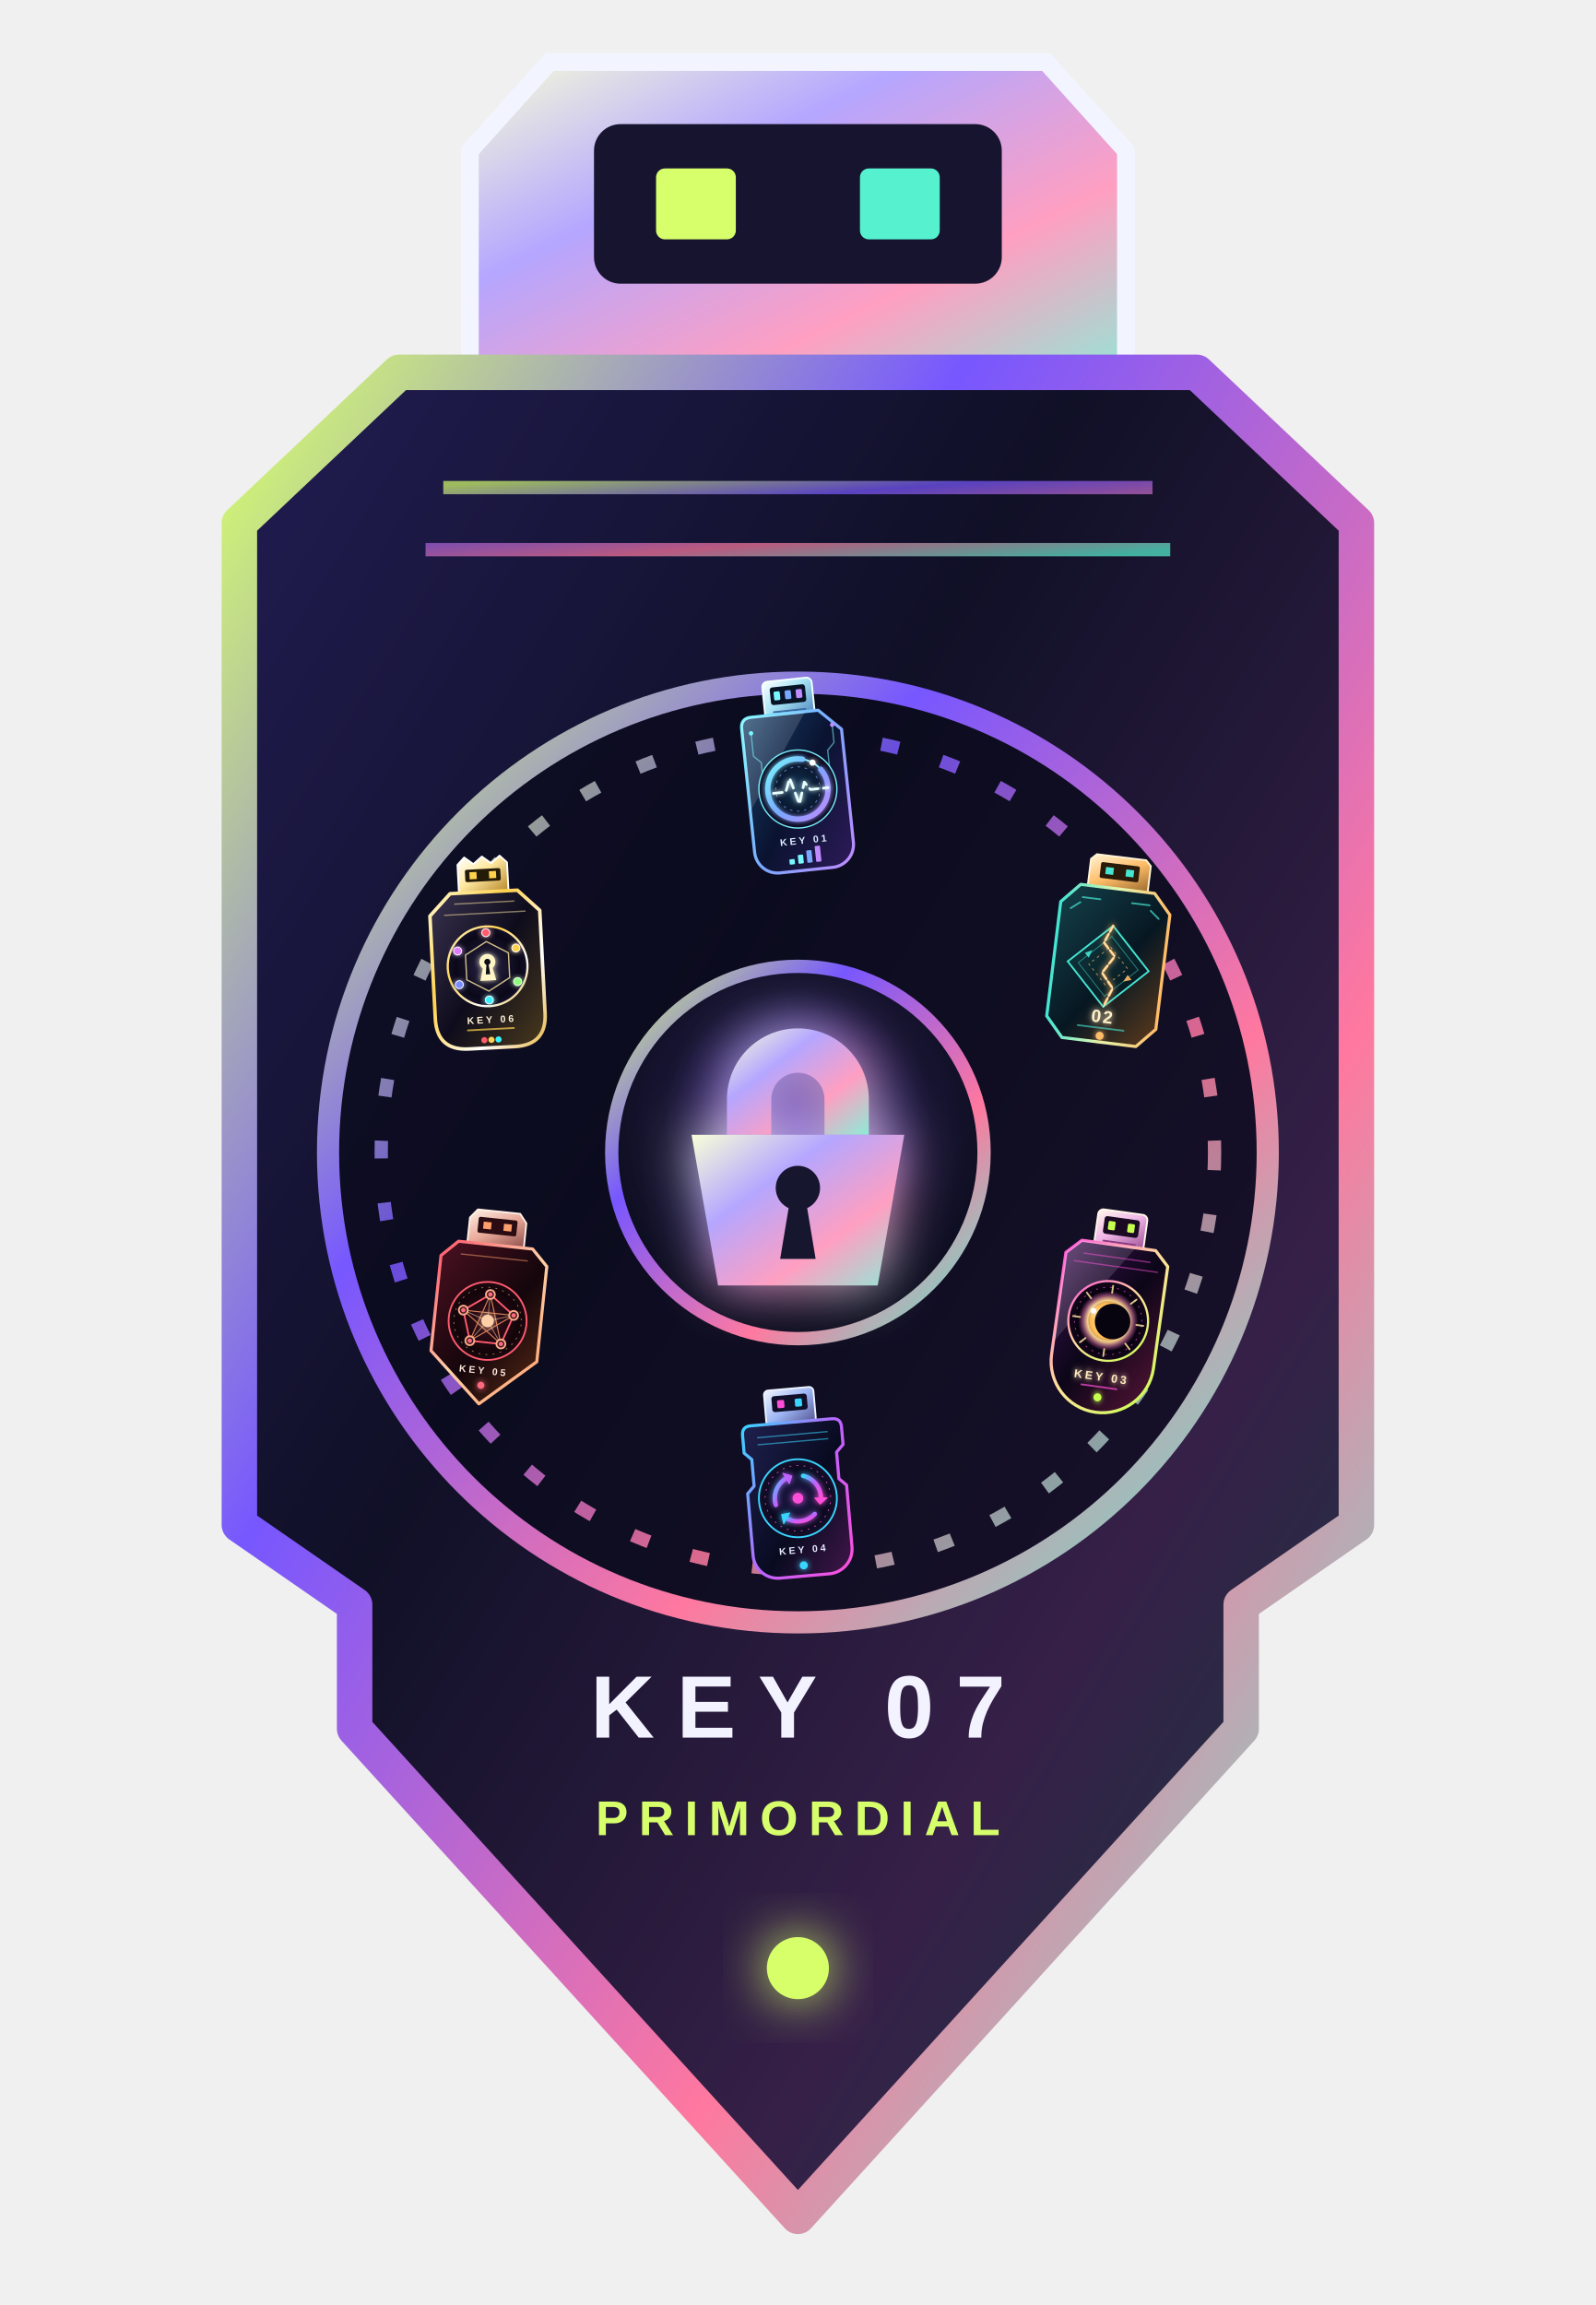
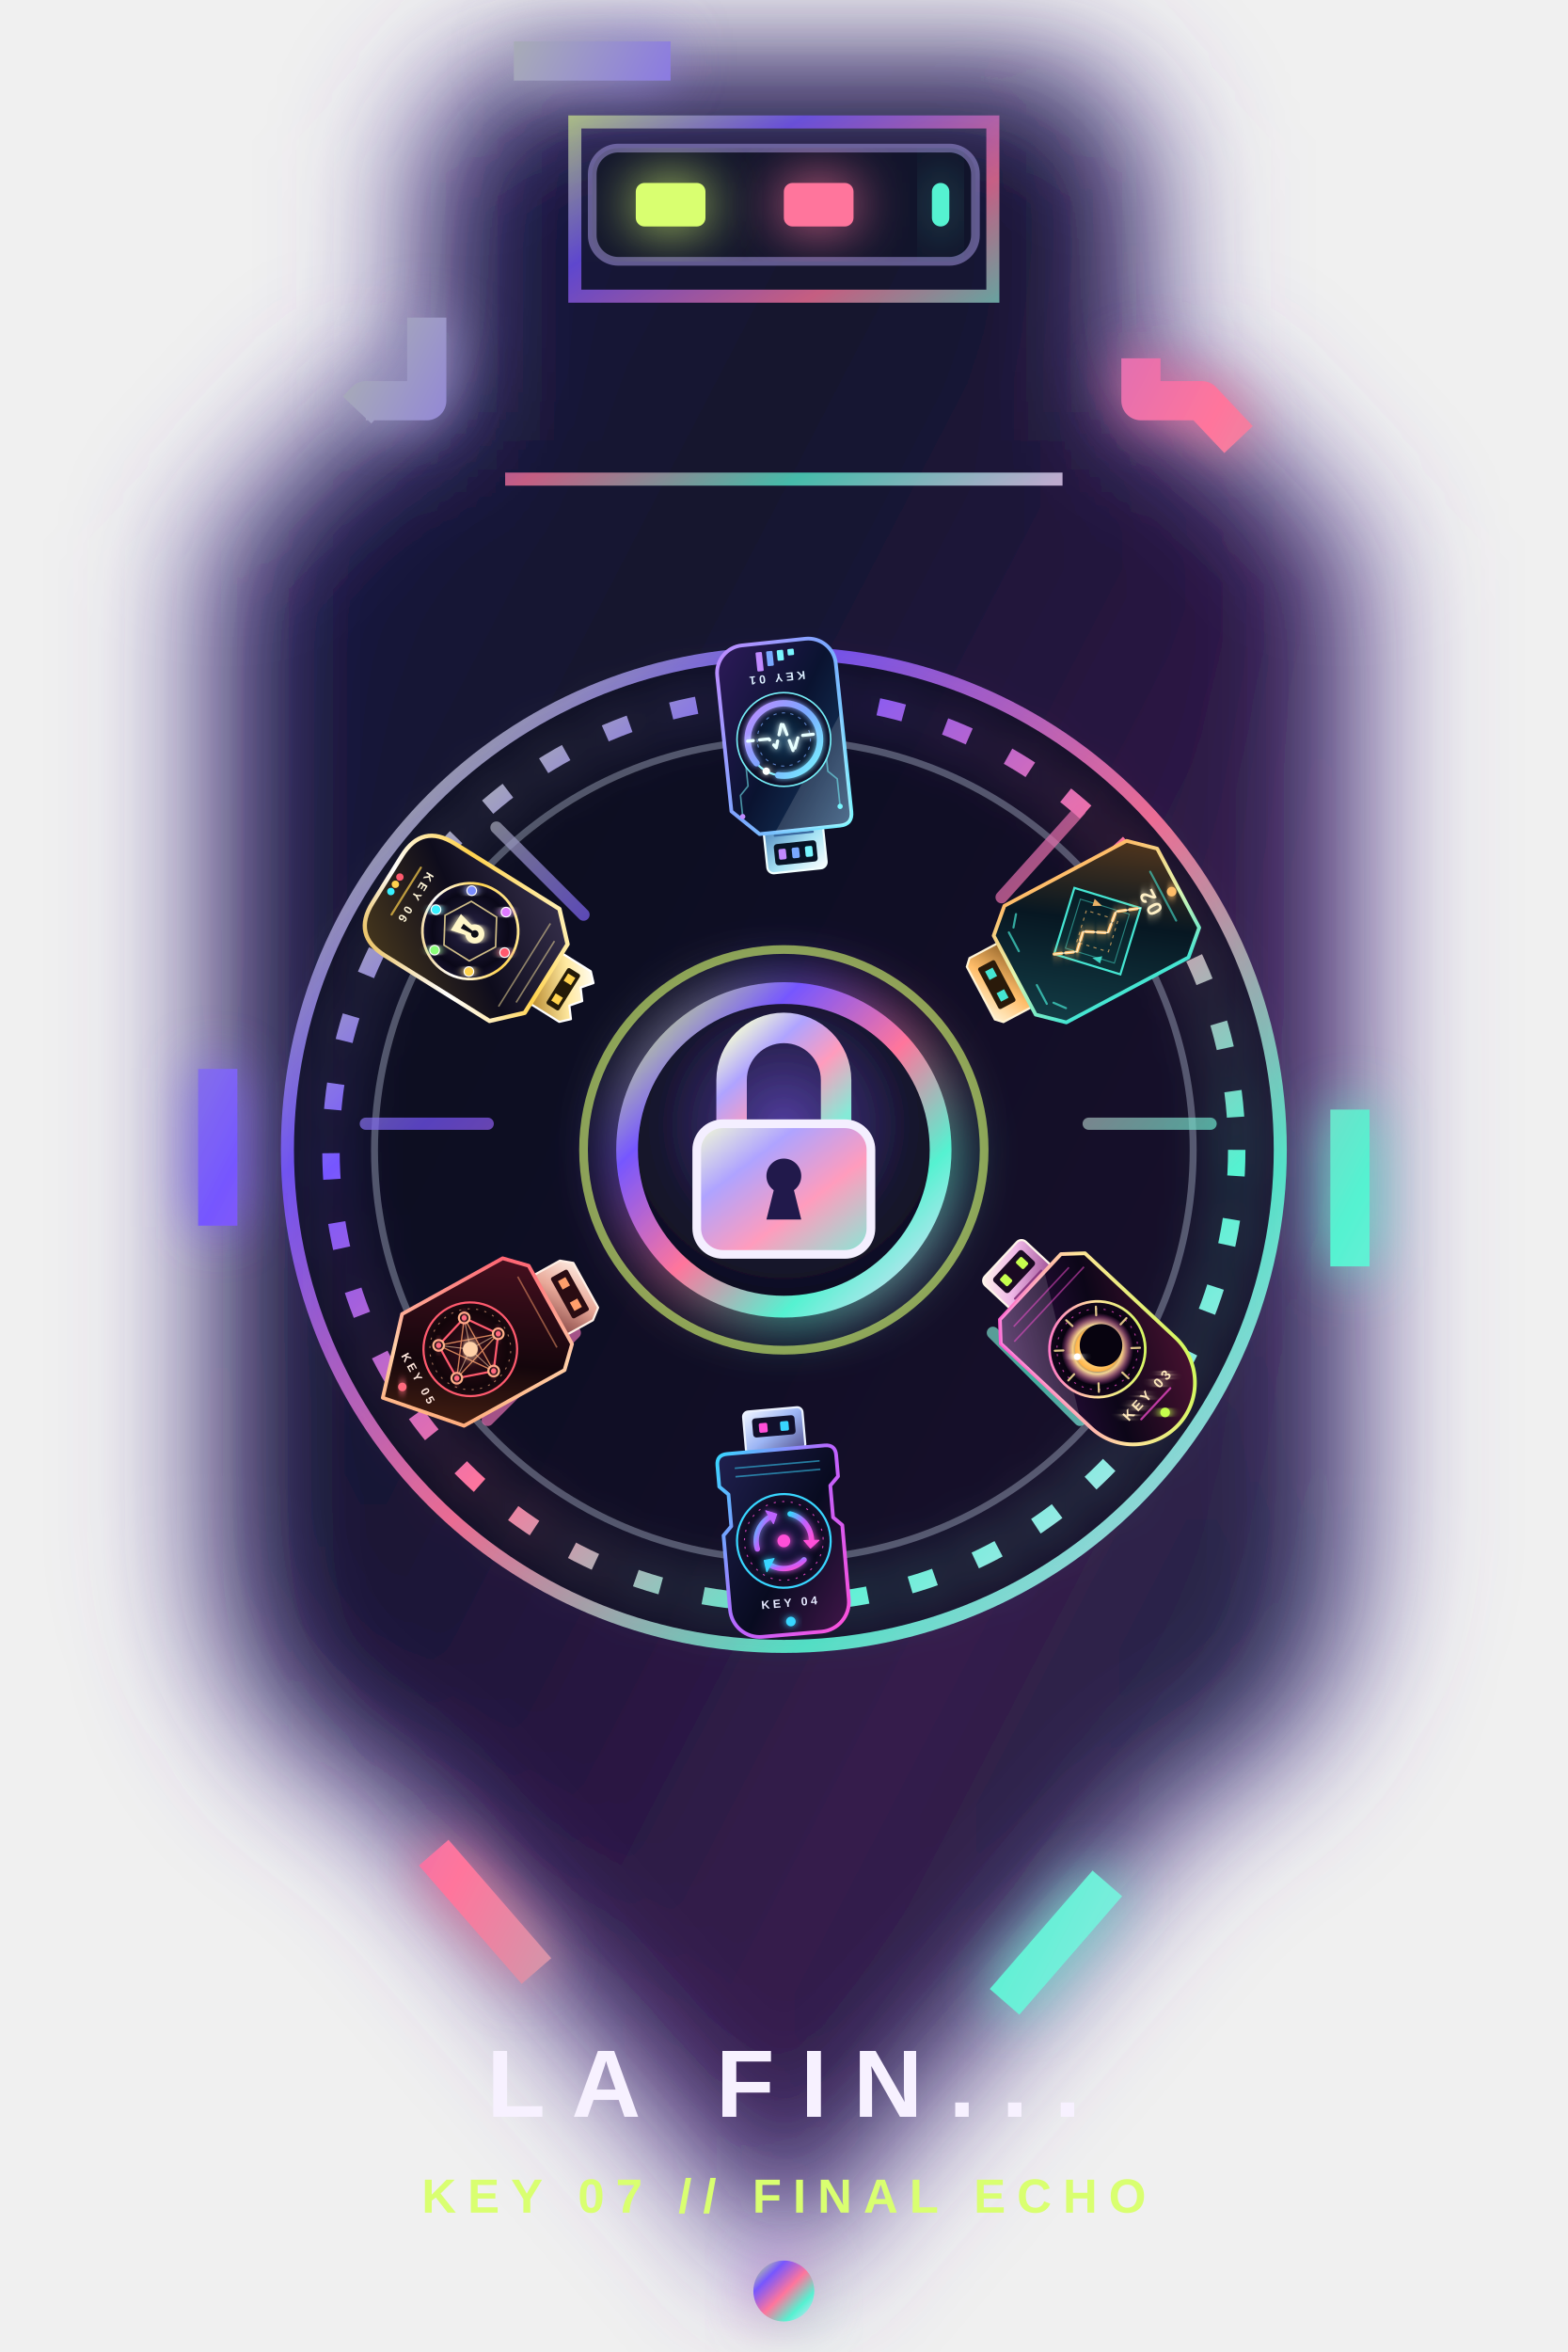
- <svg xmlns="http://www.w3.org/2000/svg" viewBox="0 0 180 260" role="img" aria-labelledby="key07Title key07Desc">
+ <svg xmlns="http://www.w3.org/2000/svg" viewBox="0 0 180 270" role="img" aria-labelledby="key07Title key07Desc">
  <defs>
    <linearGradient id="key07Shell" x1="0" y1="0" x2="1" y2="1">
-       <stop stop-color="#211c52" />
-       <stop offset="0.38" stop-color="#101027" />
-       <stop offset="0.72" stop-color="#362048" />
-       <stop offset="1" stop-color="#123d3c" />
+       <stop stop-color="#20194b" />
+       <stop offset=".32" stop-color="#11152d" />
+       <stop offset=".68" stop-color="#351b4c" />
+       <stop offset="1" stop-color="#123b3b" />
    </linearGradient>
-     <linearGradient id="key07Edge" x1="0" y1="0" x2="1" y2="1">
-       <stop stop-color="#d6ff6b" />
-       <stop offset="0.32" stop-color="#7757ff" />
-       <stop offset="0.68" stop-color="#ff789f" />
-       <stop offset="1" stop-color="#56f2d0" />
+     <linearGradient id="key07Prism" x1="0" y1="0" x2="1" y2="1">
+       <stop stop-color="#d9ff70" />
+       <stop offset=".26" stop-color="#7657ff" />
+       <stop offset=".52" stop-color="#ff759c" />
+       <stop offset=".76" stop-color="#55f2d1" />
+       <stop offset="1" stop-color="#f2dcff" />
    </linearGradient>
    <linearGradient id="key07Metal" x1="0" y1="0" x2="1" y2="1">
-       <stop stop-color="#f8ffd8" />
-       <stop offset="0.34" stop-color="#b5a6ff" />
-       <stop offset="0.68" stop-color="#ff9fc1" />
-       <stop offset="1" stop-color="#8debd7" />
+       <stop stop-color="#f6ffd5" />
+       <stop offset=".3" stop-color="#afa3ff" />
+       <stop offset=".62" stop-color="#ff9cbd" />
+       <stop offset="1" stop-color="#85ead7" />
    </linearGradient>
-     <radialGradient id="key07Core" cx="0.5" cy="0.42" r="0.62">
-       <stop stop-color="#6144b2" />
-       <stop offset="0.58" stop-color="#171431" />
-       <stop offset="1" stop-color="#090b19" />
+     <radialGradient id="key07Core" cx=".5" cy=".42" r=".65">
+       <stop stop-color="#4f3c9b" />
+       <stop offset=".62" stop-color="#17152f" />
+       <stop offset="1" stop-color="#080b19" />
    </radialGradient>
-     <filter id="key07Glow" x="-70%" y="-70%" width="240%" height="240%">
-       <feGaussianBlur stdDeviation="3" result="blur" />
+     <filter id="key07Glow" x="-80%" y="-80%" width="260%" height="260%">
+       <feGaussianBlur stdDeviation="3.2" result="blur" />
      <feMerge>
        <feMergeNode in="blur" />
        <feMergeNode in="SourceGraphic" />
      </feMerge>
    </filter>
+     <filter id="key07SoftGlow" x="-60%" y="-60%" width="220%" height="220%">
+       <feGaussianBlur stdDeviation="7" />
+     </filter>
    <style>
-       .k7-orbit { transform-box: view-box; transform-origin: 90px 130px; animation: k7-orbit 18s linear infinite; }
-       .k7-orbit.orbit-2 { animation-delay: -3s; }
-       .k7-orbit.orbit-3 { animation-delay: -6s; }
-       .k7-orbit.orbit-4 { animation-delay: -9s; }
-       .k7-orbit.orbit-5 { animation-delay: -12s; }
-       .k7-orbit.orbit-6 { animation-delay: -15s; }
-       .k7-spin { transform-box: fill-box; transform-origin: center; animation: k7-spin 5s linear infinite; }
-       .k7-spin &gt; svg { overflow: visible; }
-       .k7-ring { transform-box: fill-box; transform-origin: center; animation: k7-ring 9s linear infinite reverse; }
-       .k7-core { animation: k7-core 2.4s ease-in-out infinite; }
+       .k7-orbit { transform-box: view-box; transform-origin: 90px 132px; animation: k7-orbit 24s linear infinite; }
+       .k7-orbit.orbit-2 { animation-delay: -4s; }
+       .k7-orbit.orbit-3 { animation-delay: -8s; }
+       .k7-orbit.orbit-4 { animation-delay: -12s; }
+       .k7-orbit.orbit-5 { animation-delay: -16s; }
+       .k7-orbit.orbit-6 { animation-delay: -20s; }
+       .k7-spin { transform-box: fill-box; transform-origin: center; transform-style: preserve-3d; backface-visibility: hidden; animation: k7-spin 6s linear infinite; }
+       .k7-ring { transform-box: fill-box; transform-origin: center; animation: k7-ring 13s linear infinite reverse; }
+       .k7-contour { stroke-dasharray: 18 82; animation: k7-flow 2.4s linear infinite, k7-contour-pulse 1.4s ease-in-out infinite; }
+       .k7-lock-body { animation: k7-lock-pulse 2.2s ease-in-out infinite; }
+       .k7-lock-shackle { transform-box: fill-box; transform-origin: center; animation: k7-shackle 2.2s ease-in-out infinite; }
+       .k7-lock-spark { animation: k7-spark 1.6s ease-in-out infinite; }
      @keyframes k7-orbit { to { transform: rotate(360deg); } }
-       @keyframes k7-spin { to { transform: rotate(360deg); } }
+       @keyframes k7-spin { to { transform: perspective(72px) rotateY(360deg); } }
      @keyframes k7-ring { to { transform: rotate(360deg); } }
-       @keyframes k7-core { 50% { opacity: .62; } }
+       @keyframes k7-flow { to { stroke-dashoffset: -100; } }
+       @keyframes k7-contour-pulse { 0%, 100% { stroke-width: 3.5; opacity: .62; } 50% { stroke-width: 7; opacity: 1; } }
+       @keyframes k7-lock-pulse { 50% { opacity: .66; filter: drop-shadow(0 0 7px #d9ff70); } }
+       @keyframes k7-shackle { 50% { transform: translateY(-2px); } }
+       @keyframes k7-spark { 50% { opacity: .25; transform: scale(.72); } }
      @media (prefers-reduced-motion: reduce) {
-         .k7-orbit, .k7-spin, .k7-ring, .k7-core,
+         .k7-orbit, .k7-spin, .k7-ring, .k7-contour,
+         .k7-lock-body, .k7-lock-shackle, .k7-lock-spark,
        .k7-spin *, .k7-spin *::before, .k7-spin *::after {
          animation: none !important;
        }
      }
    </style>
  </defs>
  <g>
-     <path d="M62 7h56l9 10v27H53V17l9-10Z" fill="url(#key07Metal)" stroke="#f2f5ff" stroke-width="2" />
-     <rect x="67" y="14" width="46" height="18" rx="3" fill="#17142f" />
-     <rect x="74" y="19" width="9" height="8" rx="1" fill="#d6ff6b" />
-     <rect x="97" y="19" width="9" height="8" rx="1" fill="#56f2d0" />
-     <path d="M45 42h90l18 17v113l-13 9v14l-50 55-50-55v-14l-13-9V59l18-17Z" fill="url(#key07Shell)" stroke="url(#key07Edge)" stroke-width="4" stroke-linejoin="round" />
-     <path d="M50 55h80M48 62h84" stroke="url(#key07Edge)" stroke-width="1.5" opacity=".7" />
-     <circle cx="90" cy="130" r="53" fill="#0a0b1d" fill-opacity=".72" stroke="url(#key07Edge)" stroke-width="2.5" />
-     <circle class="k7-ring" cx="90" cy="130" r="47" fill="none" stroke="url(#key07Edge)" stroke-width="1.5" stroke-dasharray="2 5" opacity=".85" />
-     <circle cx="90" cy="130" r="21" fill="url(#key07Core)" stroke="url(#key07Edge)" stroke-width="1.5" />
+     <path d="M59 7h62l10 11v28h7l17 18v111q0 23-19 31l-46 53-46-53q-19-8-19-31V64l17-18h7V18L59 7Z" fill="url(#key07Shell)" stroke="#725bca" stroke-opacity=".36" stroke-width="9" filter="url(#key07SoftGlow)" />
+     <path class="k7-contour" pathLength="100" d="M59 7h62l10 11v28h7l17 18v111q0 23-19 31l-46 53-46-53q-19-8-19-31V64l17-18h7V18L59 7Z" fill="none" stroke="url(#key07Prism)" stroke-width="4.5" stroke-linejoin="round" filter="url(#key07Glow)" />
+     <path d="M66 14h48v20H66zM58 55h64" fill="none" stroke="url(#key07Prism)" stroke-width="1.5" opacity=".75" />
+     <rect x="68" y="17" width="44" height="13" rx="3" fill="#11142b" stroke="#9e91db" stroke-opacity=".55" />
+     <rect x="73" y="21" width="8" height="5" rx="1" fill="#d9ff70" filter="url(#key07Glow)" />
+     <rect x="90" y="21" width="8" height="5" rx="1" fill="#ff759c" filter="url(#key07Glow)" />
+     <rect x="107" y="21" width="2" height="5" rx="1" fill="#55f2d1" filter="url(#key07Glow)" />
+     <circle cx="90" cy="132" r="57" fill="#090b1b" fill-opacity=".78" stroke="url(#key07Prism)" stroke-width="1.5" opacity=".9" />
+     <circle class="k7-ring" cx="90" cy="132" r="52" fill="none" stroke="url(#key07Prism)" stroke-width="2" stroke-dasharray="3 5" filter="url(#key07Glow)" />
+     <circle cx="90" cy="132" r="47" fill="none" stroke="#dbe7ff" stroke-opacity=".32" stroke-width=".8" />
+     <path d="M90 83v13m34-3-9 10m24 26h-14m-1 34-10-10m-24 32v-14m-34-8 10-10m-24-24h14m1-34 10 10" fill="none" stroke="url(#key07Prism)" stroke-width="1.4" stroke-linecap="round" opacity=".7" />
    <g class="k7-orbit orbit-1">
-       <svg x="81" y="76" width="18" height="26" viewBox="0 0 180 260" overflow="visible">
+       <svg x="79" y="69" width="22" height="31.78" transform="rotate(180 90 84.89)" viewBox="0 0 180 260" overflow="visible">
        <g class="k7-spin">
          <defs>
            <linearGradient id="key01Shell" x1="0" y1="0" x2="1" y2="1">
              <stop stop-color="#17406a" />
              <stop offset="0.5" stop-color="#0a1330" />
              <stop offset="1" stop-color="#2e1a5a" />
            </linearGradient>
            <linearGradient id="key01Edge" x1="0" y1="0" x2="1" y2="1">
              <stop stop-color="#79f7ff" />
              <stop offset="0.5" stop-color="#7aa8ff" />
              <stop offset="1" stop-color="#c08aff" />
            </linearGradient>
            <linearGradient id="key01Metal" x1="0" y1="0" x2="1" y2="1">
              <stop stop-color="#ffffff" />
              <stop offset="0.45" stop-color="#a8e4f5" />
              <stop offset="1" stop-color="#4f86bd" />
            </linearGradient>
            <linearGradient id="key01Gloss" x1="0" y1="0" x2="1" y2="1">
              <stop stop-color="#ffffff" stop-opacity="0.28" />
              <stop offset="1" stop-color="#ffffff" stop-opacity="0" />
            </linearGradient>
            <radialGradient id="key01Core" cx="0.5" cy="0.5" r="0.5">
              <stop stop-color="#12395a" />
              <stop offset="0.75" stop-color="#060d20" />
              <stop offset="1" stop-color="#0d0a24" />
            </radialGradient>
            <clipPath id="key01Clip">
              <path d="M46 44h76l24 24v128a26 26 0 0 1-26 26H60a26 26 0 0 1-26-26V56q0-12 12-12Z" />
            </clipPath>
            <filter id="key01Glow" x="-50%" y="-50%" width="200%" height="200%">
              <feGaussianBlur stdDeviation="3" result="blur" />
              <feMerge>
                <feMergeNode in="blur" />
                <feMergeNode in="SourceGraphic" />
              </feMerge>
            </filter>
            <style>
                .k1-ring { transform-origin: 90px 130px; animation: k1-spin 14s linear infinite; }
                .k1-pulse { stroke-dasharray: 10 6; animation: k1-flow 1.6s linear infinite; }
                .k1-echo { transform-origin: 90px 130px; animation: k1-echo 3s ease-out infinite; }
                .k1-bar { animation: k1-bar 2.4s ease-in-out infinite; }
                .k1-bar.b2 { animation-delay: .3s; } .k1-bar.b3 { animation-delay: .6s; } .k1-bar.b4 { animation-delay: .9s; }
                @keyframes k1-spin { to { transform: rotate(360deg); } }
                @keyframes k1-flow { to { stroke-dashoffset: -32; } }
                @keyframes k1-echo { 0% { opacity: .8; transform: scale(.55); } 100% { opacity: 0; transform: scale(1.25); } }
                @keyframes k1-bar { 50% { opacity: .35; } }
                @media (prefers-reduced-motion: reduce) { .k1-ring, .k1-pulse, .k1-echo, .k1-bar { animation: none; } }
              </style>
          </defs>
          <g transform="translate(90 130) rotate(-6) translate(-90 -130)">
            <rect x="62" y="6" width="56" height="42" rx="6" fill="url(#key01Metal)" stroke="#f2ffff" stroke-width="2" />
            <rect x="70" y="13" width="40" height="20" rx="3" fill="#081426" />
            <rect x="74" y="18" width="7" height="10" rx="1.5" fill="#79f7ff" />
            <rect x="86.5" y="18" width="7" height="10" rx="1.5" fill="#7aa8ff" />
            <rect x="99" y="18" width="7" height="10" rx="1.5" fill="#c08aff" />
            <path d="M72 41h36" stroke="#3a6aa0" stroke-width="2" stroke-linecap="round" />
            <path d="M46 44h76l24 24v128a26 26 0 0 1-26 26H60a26 26 0 0 1-26-26V56q0-12 12-12Z" fill="url(#key01Shell)" stroke="url(#key01Edge)" stroke-width="3.5" stroke-linejoin="round" />
            <g clip-path="url(#key01Clip)">
              <path d="M20 40L110 40L20 170Z" fill="url(#key01Gloss)" />
            </g>
            <path d="M44 62v26l8 8v22M136 62v20l-8 8v30" fill="none" stroke="#79f7ff" stroke-width="1.5" stroke-linecap="round" stroke-linejoin="round" opacity="0.55" />
            <circle cx="44" cy="62" r="2.5" fill="#79f7ff" />
            <circle cx="136" cy="62" r="2.5" fill="#c08aff" />
            <circle cx="90" cy="130" r="44" fill="url(#key01Core)" stroke="#79f7ff" stroke-width="1.5" opacity="0.95" />
            <circle class="k1-echo" cx="90" cy="130" r="34" fill="none" stroke="#79f7ff" stroke-width="2" />
            <circle cx="90" cy="130" r="25" fill="none" stroke="#7aa8ff" stroke-width="1" stroke-dasharray="3 5" opacity="0.7" />
            <g class="k1-ring" filter="url(#key01Glow)">
              <path d="M117.85 110.5A34 34 0 1 1 98.8 97.16" fill="none" stroke="url(#key01Edge)" stroke-width="6" stroke-linecap="round" />
              <circle cx="109.5" cy="102.1" r="3.5" fill="#ffffff" />
            </g>
            <path class="k1-pulse" d="M62 132h14l6-15 8 30 8-24 6 9h20" fill="none" stroke="#e8ffff" stroke-width="3" stroke-linecap="round" stroke-linejoin="round" filter="url(#key01Glow)" />
            <text x="90" y="192" fill="#dcefff" font-family="Arial, sans-serif" font-size="11" font-weight="700" letter-spacing="3" text-anchor="middle">KEY 01</text>
            <rect class="k1-bar" x="72" y="208" width="6" height="6" rx="1" fill="#79f7ff" />
            <rect class="k1-bar b2" x="82" y="204" width="6" height="10" rx="1" fill="#79f7ff" />
            <rect class="k1-bar b3" x="92" y="200" width="6" height="14" rx="1" fill="#7aa8ff" />
            <rect class="k1-bar b4" x="102" y="196" width="6" height="18" rx="1" fill="#c08aff" />
          </g>
        </g>
      </svg>
    </g>
    <g class="k7-orbit orbit-2">
-       <svg x="116" y="96" width="18" height="26" viewBox="0 0 180 260" overflow="visible">
+       <svg x="115" y="91" width="22" height="31.78" transform="rotate(235 126 106.89)" viewBox="0 0 180 260" overflow="visible">
        <g class="k7-spin">
          <defs>
            <linearGradient id="key02Shell" x1="0" y1="0" x2="1" y2="1">
              <stop stop-color="#14414a" />
              <stop offset="0.55" stop-color="#071722" />
              <stop offset="1" stop-color="#5c3a1c" />
            </linearGradient>
            <linearGradient id="key02Edge" x1="0" y1="0" x2="1" y2="0">
              <stop stop-color="#45e5d2" />
              <stop offset="0.5" stop-color="#e4f7b0" />
              <stop offset="1" stop-color="#ffbd69" />
            </linearGradient>
            <linearGradient id="key02Metal" x1="0" y1="0" x2="1" y2="1">
              <stop stop-color="#fff4d6" />
              <stop offset="0.5" stop-color="#ffbd69" />
              <stop offset="1" stop-color="#9a6a2e" />
            </linearGradient>
            <linearGradient id="key02Core" x1="0" y1="0" x2="1" y2="1">
              <stop stop-color="#0f3a40" />
              <stop offset="1" stop-color="#06111b" />
            </linearGradient>
            <filter id="key02Glow" x="-50%" y="-50%" width="200%" height="200%">
              <feGaussianBlur stdDeviation="3.5" result="blur" />
              <feMerge>
                <feMergeNode in="blur" />
                <feMergeNode in="SourceGraphic" />
              </feMerge>
            </filter>
            <style>
                .k2-crack { stroke-dasharray: 7 4; animation: k2-crack 2.6s ease-in-out infinite; }
                .k2-shard-a { animation: k2-drift-a 4s ease-in-out infinite; }
                .k2-shard-b { animation: k2-drift-b 4.6s ease-in-out infinite; }
                .k2-led { animation: k2-led 1.5s ease-in-out infinite; }
                @keyframes k2-crack { 50% { opacity: .55; stroke-dashoffset: 22; } }
                @keyframes k2-drift-a { 50% { transform: translate(-4px, -5px); } }
                @keyframes k2-drift-b { 50% { transform: translate(4px, 5px); } }
                @keyframes k2-led { 50% { opacity: .25; } }
                @media (prefers-reduced-motion: reduce) { .k2-crack, .k2-shard-a, .k2-shard-b, .k2-led { animation: none; } }
              </style>
          </defs>
          <g transform="translate(90 130) rotate(7) translate(-90 -130)">
            <path d="M62 6h56l6 6v30H56V12l6-6Z" fill="url(#key02Metal)" stroke="#fff4d6" stroke-width="2" />
            <rect x="68" y="14" width="44" height="18" rx="2" fill="#2a1a0a" />
            <rect x="74" y="19" width="9" height="8" fill="#45e5d2" />
            <rect x="97" y="19" width="9" height="8" fill="#45e5d2" />
            <path d="M48 42h84l20 22v130l-20 22H48l-20-22V64l20-22Z" fill="url(#key02Shell)" stroke="url(#key02Edge)" stroke-width="3.5" stroke-linejoin="round" />
            <path d="M52 56h20m36 0h20M40 70l10-8m90 8-10-8" fill="none" stroke="#45e5d2" stroke-width="2" stroke-linecap="round" opacity="0.7" />
            <path d="M90 84l46 46-46 46-46-46 46-46Z" fill="url(#key02Core)" stroke="#45e5d2" stroke-width="2" />
            <path d="M90 96l34 34-34 34-34-34 34-34Z" fill="none" stroke="#45e5d2" stroke-width="1" opacity="0.5" />
            <path d="M90 108l22 22-22 22-22-22 22-22Z" fill="none" stroke="#ffbd69" stroke-width="1" stroke-dasharray="3 4" opacity="0.7" />
            <g class="k2-shard-a">
              <path d="M62 118l8-4-3 9Z" fill="#45e5d2" opacity="0.9" />
            </g>
            <g class="k2-shard-b">
              <path d="M118 142l-9 3 4-8Z" fill="#ffbd69" opacity="0.9" />
            </g>
            <path class="k2-crack" d="M90 84l-8 20 14 14-12 20 14 16-8 22" fill="none" stroke="#ffbd69" stroke-width="3" stroke-linecap="round" stroke-linejoin="round" filter="url(#key02Glow)" />
            <path d="M90 84l-8 20 14 14-12 20 14 16-8 22" fill="none" stroke="#fff4d6" stroke-width="1" stroke-linecap="round" stroke-linejoin="round" />
            <text x="90" y="194" fill="#fff0c6" font-family="Arial, sans-serif" font-size="20" font-weight="700" letter-spacing="2" text-anchor="middle" filter="url(#key02Glow)">02</text>
            <path d="M64 200h52" stroke="#45e5d2" stroke-width="2" stroke-linecap="round" opacity="0.6" />
            <circle class="k2-led" cx="90" cy="209" r="4.5" fill="#ffbd69" filter="url(#key02Glow)" />
          </g>
        </g>
      </svg>
    </g>
    <g class="k7-orbit orbit-3">
-       <svg x="116" y="136" width="18" height="26" viewBox="0 0 180 260" overflow="visible">
+       <svg x="115" y="139" width="22" height="31.78" transform="rotate(305 126 154.89)" viewBox="0 0 180 260" overflow="visible">
        <g class="k7-spin">
          <defs>
            <linearGradient id="key03Shell" x1="0" y1="0" x2="1" y2="1">
              <stop stop-color="#3a1250" />
              <stop offset="0.5" stop-color="#0c0618" />
              <stop offset="1" stop-color="#561436" />
            </linearGradient>
            <linearGradient id="key03Edge" x1="0" y1="0" x2="1" y2="1">
              <stop stop-color="#ff4fd8" />
              <stop offset="0.5" stop-color="#ffe39a" />
              <stop offset="1" stop-color="#c6ff4d" />
            </linearGradient>
            <linearGradient id="key03Metal" x1="0" y1="0" x2="1" y2="1">
              <stop stop-color="#fff6ea" />
              <stop offset="0.45" stop-color="#f0b8e8" />
              <stop offset="1" stop-color="#9a4a90" />
            </linearGradient>
            <linearGradient id="key03Gloss" x1="0" y1="0" x2="1" y2="1">
              <stop stop-color="#ffffff" stop-opacity="0.26" />
              <stop offset="1" stop-color="#ffffff" stop-opacity="0" />
            </linearGradient>
            <radialGradient id="key03Core" cx="0.5" cy="0.5" r="0.5">
              <stop stop-color="#2a0a36" />
              <stop offset="0.75" stop-color="#07030f" />
              <stop offset="1" stop-color="#14061c" />
            </radialGradient>
            <radialGradient id="key03Corona" cx="0.5" cy="0.5" r="0.5">
              <stop offset="0.5" stop-color="#ffe39a" stop-opacity="0" />
              <stop offset="0.68" stop-color="#ffe39a" stop-opacity="0.95" />
              <stop offset="1" stop-color="#ff4fd8" stop-opacity="0" />
            </radialGradient>
            <radialGradient id="key03Sun" cx="0.5" cy="0.5" r="0.5">
              <stop stop-color="#ffffff" />
              <stop offset="0.5" stop-color="#ffe39a" />
              <stop offset="1" stop-color="#ffb347" />
            </radialGradient>
            <clipPath id="key03Clip">
              <path d="M48 44h84l16 16v116a58 58 0 0 1-116 0V60l16-16Z" />
            </clipPath>
            <filter id="key03Glow" x="-50%" y="-50%" width="200%" height="200%">
              <feGaussianBlur stdDeviation="3.2" result="blur" />
              <feMerge>
                <feMergeNode in="blur" />
                <feMergeNode in="SourceGraphic" />
              </feMerge>
            </filter>
            <style>
                .k3-corona { transform-origin: 90px 130px; animation: k3-pulse 3.2s ease-in-out infinite; }
                .k3-rays { transform-origin: 90px 130px; animation: k3-spin 22s linear infinite; }
                .k3-moon { animation: k3-drift 5s ease-in-out infinite; }
                .k3-bead { animation: k3-bead 5s ease-in-out infinite; }
                .k3-led { animation: k3-led 2.4s ease-in-out infinite; }
                @keyframes k3-pulse { 50% { opacity: .55; transform: scale(1.1); } }
                @keyframes k3-spin { to { transform: rotate(360deg); } }
                @keyframes k3-drift { 50% { transform: translateX(3px); } }
                @keyframes k3-bead { 50% { opacity: .35; } }
                @keyframes k3-led { 50% { opacity: .35; } }
                @media (prefers-reduced-motion: reduce) { .k3-corona, .k3-rays, .k3-moon, .k3-bead, .k3-led { animation: none; } }
              </style>
          </defs>
          <g transform="translate(90 130) rotate(8) translate(-90 -130)">
            <rect x="62" y="6" width="56" height="42" rx="6" fill="url(#key03Metal)" stroke="#fff6ea" stroke-width="2" />
            <rect x="70" y="13" width="40" height="20" rx="3" fill="#1a0a22" />
            <rect x="75" y="18" width="8" height="10" rx="1.5" fill="#c6ff4d" />
            <rect x="97" y="18" width="8" height="10" rx="1.5" fill="#c6ff4d" />
            <path d="M72 41h36" stroke="#8a3a80" stroke-width="2" stroke-linecap="round" />
            <path d="M48 44h84l16 16v116a58 58 0 0 1-116 0V60l16-16Z" fill="url(#key03Shell)" stroke="url(#key03Edge)" stroke-width="3.5" stroke-linejoin="round" />
            <g clip-path="url(#key03Clip)">
              <path d="M20 40L112 40L20 180Z" fill="url(#key03Gloss)" />
            </g>
            <path d="M52 58h76M42 68h96" fill="none" stroke="#ff4fd8" stroke-width="1.5" opacity="0.5" />
            <circle cx="90" cy="130" r="45" fill="url(#key03Core)" stroke="url(#key03Edge)" stroke-width="2.5" />
            <circle cx="90" cy="130" r="38" fill="none" stroke="#ff4fd8" stroke-width="1" stroke-dasharray="2 6" opacity="0.7" />
            <circle class="k3-corona" cx="90" cy="130" r="34" fill="url(#key03Corona)" />
            <g class="k3-rays" stroke="#ffe39a" stroke-width="2" stroke-linecap="round" opacity="0.85">
              <path d="M90 90v8M90 162v8M50 130h8M122 130h8M61.7 101.7l5.7 5.7M112.6 152.6l5.7 5.7M118.3 101.7l-5.7 5.7M67.4 152.6l-5.7 5.7" />
            </g>
            <circle cx="90" cy="130" r="21" fill="url(#key03Sun)" filter="url(#key03Glow)" />
            <circle class="k3-moon" cx="95" cy="130" r="20" fill="#07030f" />
            <circle class="k3-bead" cx="72" cy="121" r="3.2" fill="#ffffff" filter="url(#key03Glow)" />
            <text x="90" y="198" fill="#ffe9bd" font-family="Arial, sans-serif" font-size="13" font-weight="700" letter-spacing="3" text-anchor="middle" filter="url(#key03Glow)">KEY 03</text>
            <path d="M70 205h40" stroke="#ff4fd8" stroke-width="2" stroke-linecap="round" opacity="0.7" />
            <circle class="k3-led" cx="90" cy="217" r="4.5" fill="#c6ff4d" filter="url(#key03Glow)" />
          </g>
        </g>
      </svg>
    </g>
    <g class="k7-orbit orbit-4">
-       <svg x="81" y="156" width="18" height="26" viewBox="0 0 180 260" overflow="visible">
+       <svg x="79" y="161" width="22" height="31.78" transform="rotate(0 90 176.89)" viewBox="0 0 180 260" overflow="visible">
        <g class="k7-spin">
          <defs>
            <linearGradient id="key04Shell" x1="0" y1="0" x2="1" y2="1">
              <stop stop-color="#20204f" />
              <stop offset="0.55" stop-color="#080b20" />
              <stop offset="1" stop-color="#42164a" />
            </linearGradient>
            <linearGradient id="key04Edge" x1="0" y1="0" x2="1" y2="1">
              <stop stop-color="#38d6ff" />
              <stop offset="0.5" stop-color="#bd63ff" />
              <stop offset="1" stop-color="#ff4fd8" />
            </linearGradient>
            <linearGradient id="key04Metal" x1="0" y1="0" x2="1" y2="1">
              <stop stop-color="#f1f5ff" />
              <stop offset="0.5" stop-color="#9db6f5" />
              <stop offset="1" stop-color="#55538f" />
            </linearGradient>
            <radialGradient id="key04Core" cx="0.5" cy="0.5" r="0.5">
              <stop stop-color="#211b4f" />
              <stop offset="0.75" stop-color="#09091d" />
              <stop offset="1" stop-color="#17102d" />
            </radialGradient>
            <filter id="key04Glow" x="-50%" y="-50%" width="200%" height="200%">
              <feGaussianBlur stdDeviation="3.5" result="blur" />
              <feMerge>
                <feMergeNode in="blur" />
                <feMergeNode in="SourceGraphic" />
              </feMerge>
            </filter>
            <style>
                .k4-cycle { transform-origin: 90px 130px; animation: k4-spin 9s linear infinite; }
                .k4-led { animation: k4-led 2.2s ease-in-out infinite; }
                @keyframes k4-spin { to { transform: rotate(360deg); } }
                @keyframes k4-led { 50% { opacity: .35; } }
                @media (prefers-reduced-motion: reduce) { .k4-cycle, .k4-led { animation: none; } }
              </style>
          </defs>
          <g transform="translate(90 130) rotate(-5) translate(-90 -130)">
            <rect x="62" y="6" width="56" height="40" rx="5" fill="url(#key04Metal)" stroke="#edf3ff" stroke-width="2" />
            <rect x="70" y="13" width="40" height="18" rx="3" fill="#11102b" />
            <rect x="76" y="18" width="8" height="9" rx="1.5" fill="#ff4fd8" />
            <rect x="96" y="18" width="8" height="9" rx="1.5" fill="#38d6ff" />
            <path d="M44 44h92q10 0 10 10v20l-8 8v30l8 8v70a28 28 0 0 1-28 28H62a28 28 0 0 1-28-28v-70l8-8V82l-8-8V54q0-10 10-10Z" fill="url(#key04Shell)" stroke="url(#key04Edge)" stroke-width="3.5" stroke-linejoin="round" />
            <path d="M50 58h80M50 66h80" stroke="#38d6ff" stroke-width="1.5" opacity="0.55" />
            <circle cx="90" cy="130" r="44" fill="url(#key04Core)" stroke="#38d6ff" stroke-width="2" />
            <circle cx="90" cy="130" r="37" fill="none" stroke="#ff4fd8" stroke-width="1" stroke-dasharray="2 6" opacity="0.8" />
            <g class="k4-cycle" filter="url(#key04Glow)">
              <path d="M98.03,105.27 A26 26 0 0 1 115.86,132.72" fill="none" stroke="url(#key04Edge)" stroke-width="5" stroke-linecap="round" />
              <path d="M114.43,138.89 L122.92,132.3 L108.95,131.33 Z" fill="#ff4fd8" stroke="#ff4fd8" stroke-width="1" stroke-linejoin="round" />
              <path d="M107.4,149.32 A26 26 0 0 1 74.72,151.03" fill="none" stroke="url(#key04Edge)" stroke-width="5" stroke-linecap="round" />
              <path d="M70.08,146.71 L71.55,157.36 L79.38,145.75 Z" fill="#38d6ff" stroke="#38d6ff" stroke-width="1" stroke-linejoin="round" />
              <path d="M64.57,135.41 A26 26 0 0 1 79.42,106.25" fill="none" stroke="url(#key04Edge)" stroke-width="5" stroke-linecap="round" />
              <path d="M85.49,104.39 L75.53,100.34 L81.67,112.92 Z" fill="#bd63ff" stroke="#bd63ff" stroke-width="1" stroke-linejoin="round" />
            </g>
            <circle cx="90" cy="130" r="6" fill="#ff4fd8" filter="url(#key04Glow)" />
            <text x="90" y="192" fill="#e6eaff" font-family="Arial, sans-serif" font-size="11" font-weight="700" letter-spacing="3" text-anchor="middle">KEY 04</text>
            <circle class="k4-led" cx="90" cy="206" r="4.5" fill="#38d6ff" filter="url(#key04Glow)" />
          </g>
        </g>
      </svg>
    </g>
    <g class="k7-orbit orbit-5">
-       <svg x="46" y="136" width="18" height="26" viewBox="0 0 180 260" overflow="visible">
+       <svg x="43" y="139" width="22" height="31.78" transform="rotate(55 54 154.89)" viewBox="0 0 180 260" overflow="visible">
        <g class="k7-spin">
          <defs>
            <linearGradient id="key05Shell" x1="0" y1="0" x2="1" y2="1">
              <stop stop-color="#4a1020" />
              <stop offset="0.55" stop-color="#14060c" />
              <stop offset="1" stop-color="#5a2a14" />
            </linearGradient>
            <linearGradient id="key05Edge" x1="0" y1="0" x2="1" y2="1">
              <stop stop-color="#ff5a6e" />
              <stop offset="0.5" stop-color="#ffd0a8" />
              <stop offset="1" stop-color="#ff9f6b" />
            </linearGradient>
            <linearGradient id="key05Metal" x1="0" y1="0" x2="1" y2="1">
              <stop stop-color="#fff0e6" />
              <stop offset="0.5" stop-color="#e8a898" />
              <stop offset="1" stop-color="#8a4a48" />
            </linearGradient>
            <radialGradient id="key05Core" cx="0.5" cy="0.5" r="0.5">
              <stop stop-color="#3a0f1c" />
              <stop offset="0.8" stop-color="#12050a" />
              <stop offset="1" stop-color="#1c0a10" />
            </radialGradient>
            <filter id="key05Glow" x="-50%" y="-50%" width="200%" height="200%">
              <feGaussianBlur stdDeviation="3.5" result="blur" />
              <feMerge>
                <feMergeNode in="blur" />
                <feMergeNode in="SourceGraphic" />
              </feMerge>
            </filter>
            <style>
                .k5-net { animation: k5-net 3s ease-in-out infinite; }
                .k5-node { animation: k5-node 2.4s ease-in-out infinite; }
                .k5-core { transform-box: fill-box; transform-origin: center; animation: k5-core 1.8s ease-in-out infinite; }
                .k5-node.n1 { animation-delay: .4s; } .k5-node.n2 { animation-delay: .8s; } .k5-node.n3 { animation-delay: 1.2s; } .k5-node.n4 { animation-delay: 1.6s; }
                @keyframes k5-net { 50% { opacity: .45; } }
                @keyframes k5-node { 50% { opacity: .3; } }
                @keyframes k5-core { 50% { opacity: .55; transform: scale(.72); } }
                @media (prefers-reduced-motion: reduce) { .k5-net, .k5-node, .k5-core { animation: none; } }
              </style>
          </defs>
          <g transform="translate(90 130) rotate(6) translate(-90 -130)">
            <path d="M66 6h48l8 10v30H58V16l8-10Z" fill="url(#key05Metal)" stroke="#fff0e6" stroke-width="2" stroke-linejoin="round" />
            <rect x="68" y="14" width="44" height="18" rx="2" fill="#2a0c12" />
            <rect x="74" y="19" width="9" height="8" fill="#ff9f6b" />
            <rect x="97" y="19" width="9" height="8" fill="#ff9f6b" />
            <path d="M48 44h84l18 18v108l-60 54-60-54V62l18-18Z" fill="url(#key05Shell)" stroke="url(#key05Edge)" stroke-width="3.5" stroke-linejoin="round" />
            <path d="M52 58h76" stroke="#ff9f6b" stroke-width="1.5" opacity="0.5" />
            <circle cx="90" cy="130" r="44" fill="url(#key05Core)" stroke="#ff5a6e" stroke-width="2" />
            <circle cx="90" cy="130" r="38" fill="none" stroke="#ffb38a" stroke-width="1" stroke-dasharray="2 6" opacity="0.6" />
            <g class="k5-net" fill="none" stroke-linecap="round">
              <path d="M90,100 L107.63,154.27 M118.53,120.73 L72.37,154.27 M107.63,154.27 L61.47,120.73 M72.37,154.27 L90,100 M61.47,120.73 L118.53,120.73 " stroke="#ff9f6b" stroke-width="1.2" opacity="0.8" />
              <path d="M90,100 L118.53,120.73 M118.53,120.73 L107.63,154.27 M107.63,154.27 L72.37,154.27 M72.37,154.27 L61.47,120.73 M61.47,120.73 L90,100 " stroke="#ff5a6e" stroke-width="2" />
              <path d="M90,130 L90,100 M90,130 L118.53,120.73 M90,130 L107.63,154.27 M90,130 L72.37,154.27 M90,130 L61.47,120.73 " stroke="#ffd0a8" stroke-width="1" opacity="0.6" />
            </g>
            <circle cx="90" cy="100" r="5" fill="#1a0a10" stroke="#ffb38a" stroke-width="2" />
            <circle class="k5-node n0" cx="90" cy="100" r="2.5" fill="#ff6b7e" filter="url(#key05Glow)" />
            <circle cx="118.53" cy="120.73" r="5" fill="#1a0a10" stroke="#ffb38a" stroke-width="2" />
            <circle class="k5-node n1" cx="118.53" cy="120.73" r="2.5" fill="#ff6b7e" filter="url(#key05Glow)" />
            <circle cx="107.63" cy="154.27" r="5" fill="#1a0a10" stroke="#ffb38a" stroke-width="2" />
            <circle class="k5-node n2" cx="107.63" cy="154.27" r="2.5" fill="#ff6b7e" filter="url(#key05Glow)" />
            <circle cx="72.37" cy="154.27" r="5" fill="#1a0a10" stroke="#ffb38a" stroke-width="2" />
            <circle class="k5-node n3" cx="72.37" cy="154.27" r="2.5" fill="#ff6b7e" filter="url(#key05Glow)" />
            <circle cx="61.47" cy="120.73" r="5" fill="#1a0a10" stroke="#ffb38a" stroke-width="2" />
            <circle class="k5-node n4" cx="61.47" cy="120.73" r="2.5" fill="#ff6b7e" filter="url(#key05Glow)" />
            <circle class="k5-core" cx="90" cy="130" r="7" fill="#ffd0a8" filter="url(#key05Glow)" />
            <text x="90" y="190" fill="#ffe6dc" font-family="Arial, sans-serif" font-size="11" font-weight="700" letter-spacing="3" text-anchor="middle">KEY 05</text>
            <circle cx="90" cy="203" r="4" fill="#ff6b7e" filter="url(#key05Glow)" />
          </g>
        </g>
      </svg>
    </g>
    <g class="k7-orbit orbit-6">
-       <svg x="46" y="96" width="18" height="26" viewBox="0 0 180 260" overflow="visible">
+       <svg x="43" y="91" width="22" height="31.78" transform="rotate(125 54 106.89)" viewBox="0 0 180 260" overflow="visible">
        <g class="k7-spin">
          <defs>
            <linearGradient id="key06Shell" x1="0" y1="0" x2="1" y2="1">
              <stop stop-color="#3a3350" />
              <stop offset="0.5" stop-color="#0e0c1c" />
              <stop offset="1" stop-color="#4a3a1c" />
            </linearGradient>
            <linearGradient id="key06Edge" x1="0" y1="0" x2="1" y2="1">
              <stop stop-color="#fff6c8" />
              <stop offset="0.35" stop-color="#ffd24d" />
              <stop offset="0.7" stop-color="#ffffff" />
              <stop offset="1" stop-color="#e8b84a" />
            </linearGradient>
            <linearGradient id="key06Metal" x1="0" y1="0" x2="1" y2="1">
              <stop stop-color="#ffffff" />
              <stop offset="0.45" stop-color="#ffe9a0" />
              <stop offset="1" stop-color="#b8892e" />
            </linearGradient>
            <radialGradient id="key06Core" cx="0.5" cy="0.5" r="0.5">
              <stop stop-color="#2a2548" />
              <stop offset="0.8" stop-color="#0a0818" />
              <stop offset="1" stop-color="#14102a" />
            </radialGradient>
            <filter id="key06Glow" x="-50%" y="-50%" width="200%" height="200%">
              <feGaussianBlur stdDeviation="3" result="blur" />
              <feMerge>
                <feMergeNode in="blur" />
                <feMergeNode in="SourceGraphic" />
              </feMerge>
            </filter>
            <style>
                .k6-gems { transform-origin: 90px 130px; animation: k6-spin 20s linear infinite; }
                .k6-lock { animation: k6-lock 2.8s ease-in-out infinite; }
                @keyframes k6-spin { to { transform: rotate(360deg); } }
                @keyframes k6-lock { 50% { opacity: .6; } }
                @media (prefers-reduced-motion: reduce) { .k6-gems, .k6-lock { animation: none; } }
              </style>
          </defs>
          <g transform="translate(90 130) rotate(-3) translate(-90 -130)">
            <path d="M62 14l8-8 10 8 10-8 10 8 10-8 8 8v32H62V14Z" fill="url(#key06Metal)" stroke="#ffffff" stroke-width="2" stroke-linejoin="round" />
            <rect x="70" y="20" width="40" height="14" rx="2" fill="#241a08" />
            <rect x="75" y="23" width="8" height="8" fill="#ffd24d" />
            <rect x="97" y="23" width="8" height="8" fill="#ffd24d" />
            <path d="M52 46h76l24 24v116q0 36-36 36H64q-36 0-36-36V70l24-24Z" fill="url(#key06Shell)" stroke="url(#key06Edge)" stroke-width="4" stroke-linejoin="round" />
            <path d="M56 58h68M44 70h92" stroke="#ffe9a0" stroke-width="1.5" opacity="0.5" />
            <circle cx="90" cy="130" r="45" fill="url(#key06Core)" stroke="url(#key06Edge)" stroke-width="2.5" />
            <g class="k6-gems">
              <circle cx="90" cy="92" r="4.5" fill="#ff5a6e" stroke="#fff" stroke-width="1" filter="url(#key06Glow)" />
              <circle cx="122.91" cy="111" r="4.5" fill="#ffd24d" stroke="#fff" stroke-width="1" filter="url(#key06Glow)" />
              <circle cx="122.91" cy="149" r="4.5" fill="#8cff7a" stroke="#fff" stroke-width="1" filter="url(#key06Glow)" />
              <circle cx="90" cy="168" r="4.5" fill="#38f2ff" stroke="#fff" stroke-width="1" filter="url(#key06Glow)" />
              <circle cx="57.09" cy="149" r="4.5" fill="#7a8cff" stroke="#fff" stroke-width="1" filter="url(#key06Glow)" />
              <circle cx="57.09" cy="111" r="4.5" fill="#e07aff" stroke="#fff" stroke-width="1" filter="url(#key06Glow)" />
            </g>
            <path d="M90,102 L114.25,116 L114.25,144 L90,158 L65.75,144 L65.75,116 Z" fill="none" stroke="#ffe9a0" stroke-width="1.5" opacity="0.8" />
            <g class="k6-lock" filter="url(#key06Glow)">
              <circle cx="90" cy="125" r="9" fill="#fff6c8" />
              <path d="M85 130h10l4 16H81Z" fill="#fff6c8" />
              <circle cx="90" cy="125" r="3.5" fill="#0a0818" />
              <path d="M89 126h2l1.5 13h-5Z" fill="#0a0818" />
            </g>
            <text x="90" y="194" fill="#fff6d8" font-family="Arial, sans-serif" font-size="11" font-weight="700" letter-spacing="3" text-anchor="middle">KEY 06</text>
            <path d="M64 201h52" stroke="#ffd24d" stroke-width="2" stroke-linecap="round" opacity="0.7" />
            <circle cx="82" cy="213" r="3.5" fill="#ff5a6e" />
            <circle cx="90" cy="213" r="3.5" fill="#ffd24d" />
            <circle cx="98" cy="213" r="3.5" fill="#38f2ff" />
          </g>
        </g>
      </svg>
    </g>
-     <g class="k7-core" filter="url(#key07Glow)">
-       <path d="M90 116a8 8 0 0 0-8 8v4h5v-4a3 3 0 0 1 6 0v4h5v-4a8 8 0 0 0-8-8Z" fill="url(#key07Metal)" />
-       <path d="M78 128h24l-3 17H81l-3-17Z" fill="url(#key07Metal)" />
-       <circle cx="90" cy="134" r="2.5" fill="#17142f" />
-       <path d="M89 136h2l1 6h-4l1-6Z" fill="#17142f" />
-     </g>
-     <text x="90" y="196" fill="#f3f2ff" font-family="Arial, sans-serif" font-size="10" font-weight="700" letter-spacing="2.5" text-anchor="middle">KEY 07</text>
-     <text x="90" y="207" fill="#d6ff6b" font-family="Arial, sans-serif" font-size="5.5" font-weight="700" letter-spacing="1.2" text-anchor="middle">PRIMORDIAL</text>
-     <path d="M67 215h46" stroke="url(#key07Edge)" stroke-width="1.5" stroke-linecap="round" />
-     <circle cx="90" cy="222" r="3.5" fill="#d6ff6b" filter="url(#key07Glow)" />
+     <circle cx="90" cy="132" r="18" fill="url(#key07Core)" stroke="url(#key07Prism)" stroke-width="2.5" filter="url(#key07Glow)" />
+     <g class="k7-lock-body">
+       <path class="k7-lock-shackle" d="M84 129v-5a6 6 0 0 1 12 0v5" fill="none" stroke="url(#key07Metal)" stroke-width="3.5" stroke-linecap="round" />
+       <rect x="80" y="129" width="20" height="15" rx="3" fill="url(#key07Metal)" stroke="#f4efff" stroke-width="1" />
+       <circle cx="90" cy="135" r="2" fill="#21194b" />
+       <path d="M89 136h2l1 4h-4l1-4Z" fill="#21194b" />
+     </g>
+     <circle class="k7-lock-spark" cx="90" cy="132" r="23" fill="none" stroke="#d9ff70" stroke-width="1" opacity=".6" />
+     <path d="M59 229h62" stroke="url(#key07Prism)" stroke-width="1.5" stroke-linecap="round" />
+     <text x="90" y="243" fill="#f7f1ff" font-family="Arial, sans-serif" font-size="11" font-weight="700" letter-spacing="3" text-anchor="middle">LA FIN...</text>
+     <text x="90" y="254" fill="#d9ff70" font-family="Arial, sans-serif" font-size="5.5" font-weight="700" letter-spacing="1.3" text-anchor="middle">KEY 07 // FINAL ECHO</text>
+     <circle cx="90" cy="263" r="3.5" fill="url(#key07Prism)" filter="url(#key07Glow)" />
  </g>
</svg>
